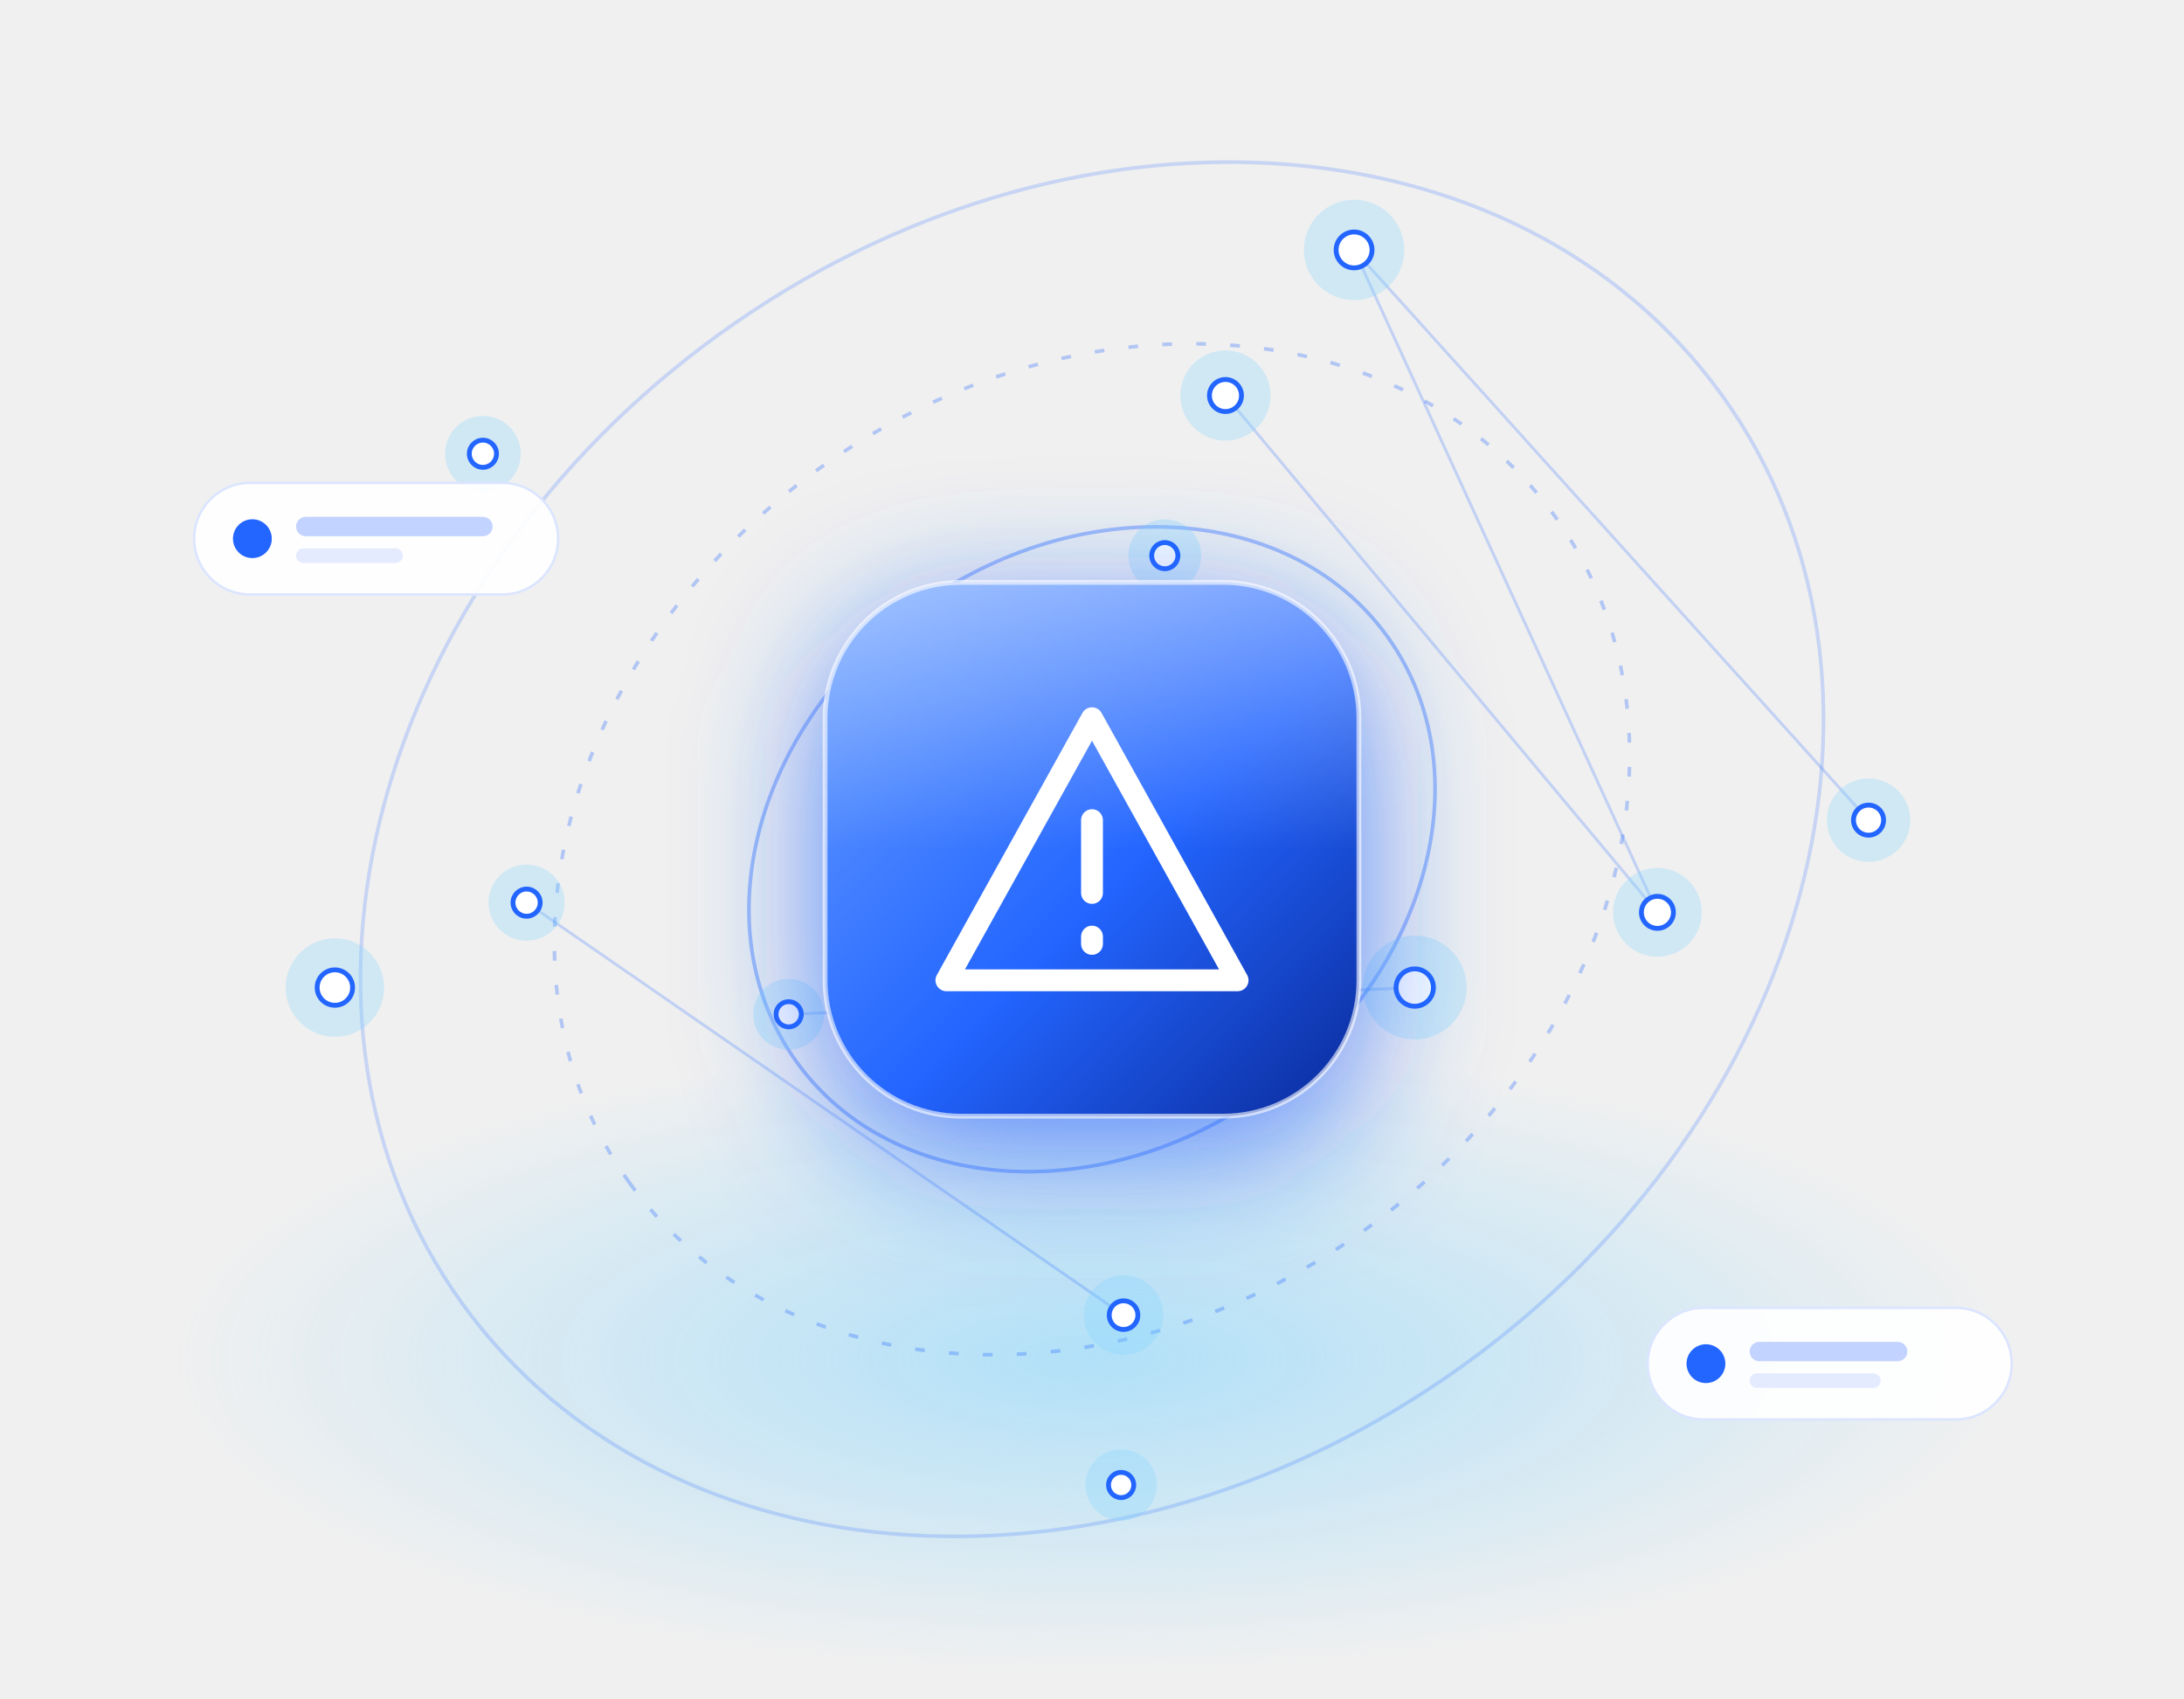
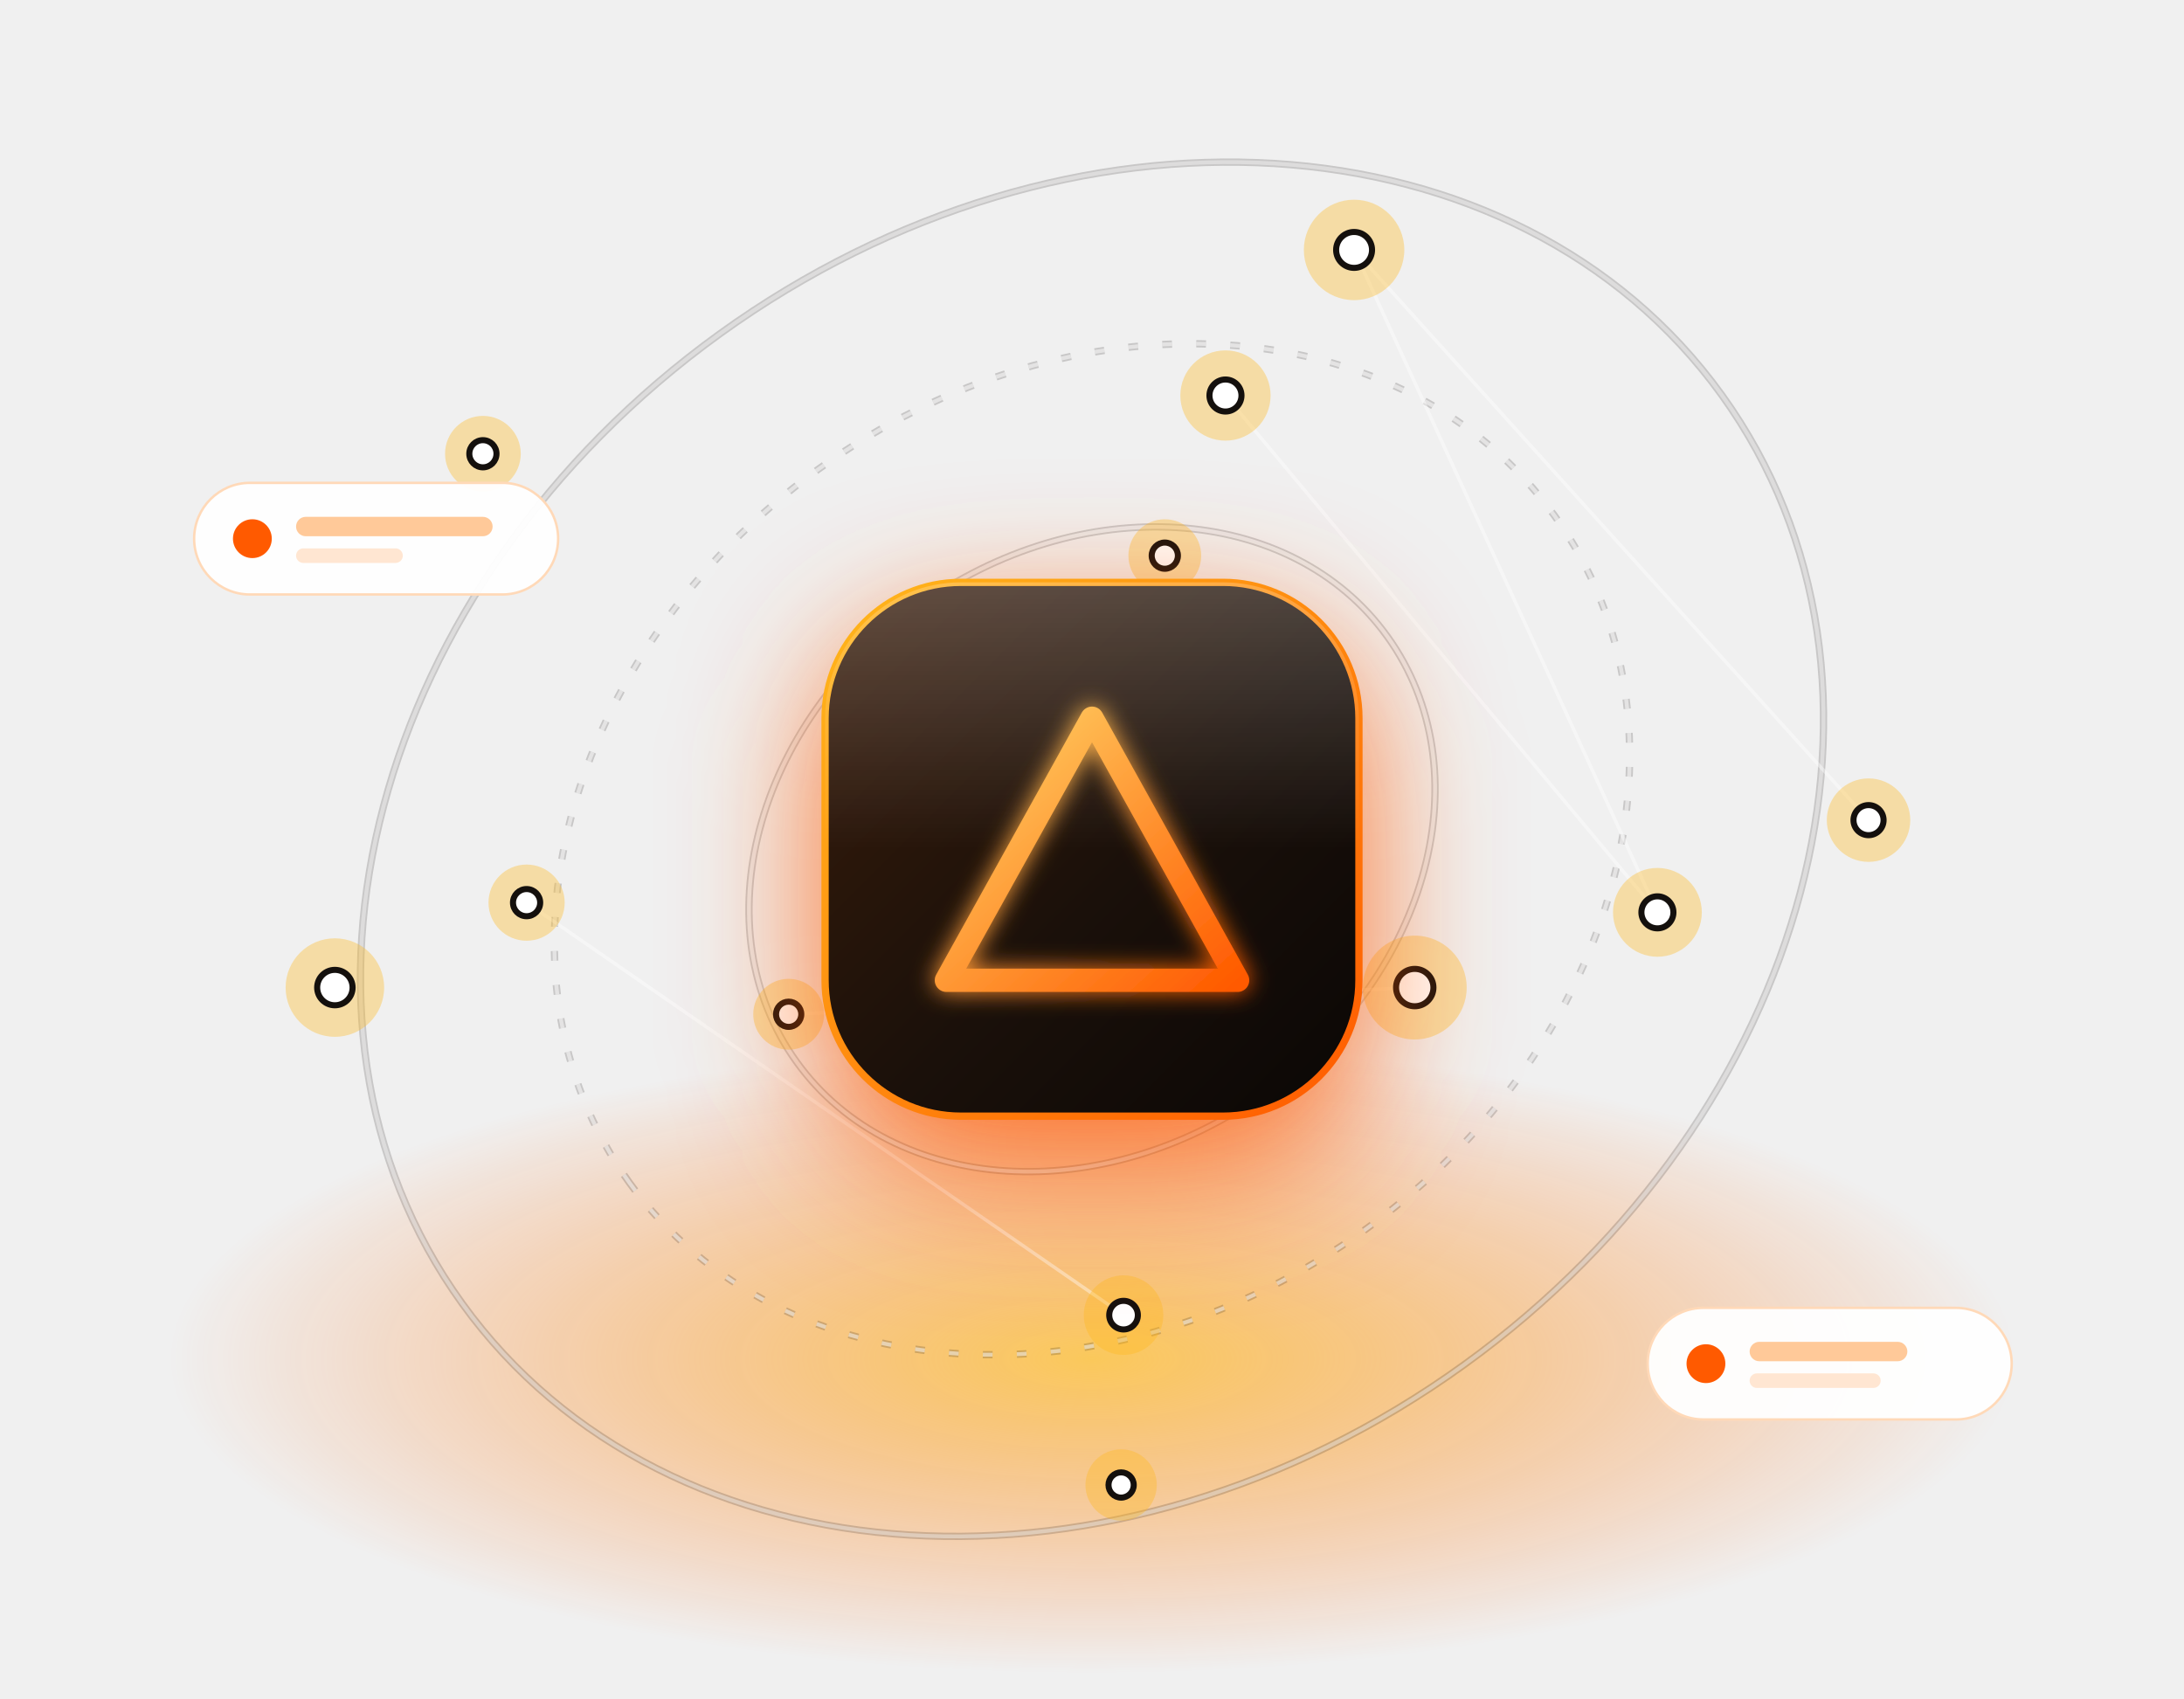
<svg xmlns="http://www.w3.org/2000/svg" viewBox="0 0 900 700" width="900" height="700" fill="none">
  <defs>
    <radialGradient id="glow" cx="50%" cy="50%" r="50%">
-       <stop offset="0%" stop-color="#7dd3ff" stop-opacity=".55" />
-       <stop offset="100%" stop-color="#7dd3ff" stop-opacity="0" />
+       <stop offset="0%" stop-color="#FFB81C" stop-opacity=".7" />
+       <stop offset="100%" stop-color="#FF5A00" stop-opacity="0" />
    </radialGradient>
    <linearGradient id="tile" x1="0" y1="0" x2="1" y2="1">
-       <stop offset="0%" stop-color="#6aa0ff" />
-       <stop offset="55%" stop-color="#2365ff" />
-       <stop offset="100%" stop-color="#0a2a9a" />
+       <stop offset="0%" stop-color="#3A1D0B" />
+       <stop offset="55%" stop-color="#1A100A" />
+       <stop offset="100%" stop-color="#0A0705" />
+     </linearGradient>
+     <linearGradient id="edge" x1="0" y1="0" x2="1" y2="1">
+       <stop offset="0%" stop-color="#FFB81C" />
+       <stop offset="100%" stop-color="#FF5A00" />
+     </linearGradient>
+     <linearGradient id="ico" x1="0" y1="0" x2="1" y2="1">
+       <stop offset="0%" stop-color="#FFD76A" />
+       <stop offset="100%" stop-color="#FF5A00" />
    </linearGradient>
    <linearGradient id="shine" x1="0" y1="0" x2="0" y2="1">
-       <stop offset="0%" stop-color="#fff" stop-opacity=".38" />
+       <stop offset="0%" stop-color="#fff" stop-opacity=".22" />
      <stop offset="100%" stop-color="#fff" stop-opacity="0" />
    </linearGradient>
    <filter id="blur" x="-50%" y="-50%" width="200%" height="200%">
-       <feGaussianBlur stdDeviation="28" />
+       <feGaussianBlur stdDeviation="30" />
    </filter>
-     <filter id="soft" x="-50%" y="-50%" width="200%" height="200%">
-       <feGaussianBlur stdDeviation="4" />
+     <filter id="iglow" x="-30%" y="-30%" width="160%" height="160%">
+       <feGaussianBlur stdDeviation="0.8" result="b" />
+       <feMerge>
+         <feMergeNode in="b" />
+         <feMergeNode in="SourceGraphic" />
+       </feMerge>
    </filter>
    <clipPath id="clip">
      <rect x="340" y="240" width="220" height="220" rx="56" />
    </clipPath>
  </defs>
  <ellipse cx="450" cy="560" rx="380" ry="130" fill="url(#glow)" />
  <g transform="rotate(144.2 450 350)">
-     <ellipse cx="450" cy="350" rx="150" ry="123" stroke="#2365ff" stroke-opacity=".38" stroke-width="1.5" />
-     <ellipse cx="450" cy="350" rx="235" ry="193" stroke="#2365ff" stroke-opacity=".3" stroke-width="1.5" stroke-dasharray="4 10" />
-     <ellipse cx="450" cy="350" rx="320" ry="262" stroke="#2365ff" stroke-opacity=".2" stroke-width="1.5" />
+     <ellipse cx="450" cy="350" rx="150" ry="123" stroke="#14100D" stroke-opacity=".18" stroke-width="3" />
+     <ellipse cx="450" cy="350" rx="150" ry="123" stroke="#fff" stroke-opacity="0.6" stroke-width="1.6" />
+     <ellipse cx="450" cy="350" rx="235" ry="193" stroke="#14100D" stroke-opacity=".18" stroke-width="3" stroke-dasharray="4 10" />
+     <ellipse cx="450" cy="350" rx="235" ry="193" stroke="#fff" stroke-opacity="0.5" stroke-width="1.6" stroke-dasharray="4 10" />
+     <ellipse cx="450" cy="350" rx="320" ry="262" stroke="#14100D" stroke-opacity=".18" stroke-width="3" />
+     <ellipse cx="450" cy="350" rx="320" ry="262" stroke="#fff" stroke-opacity="0.38" stroke-width="1.6" />
  </g>
-   <line x1="583" y1="407" x2="325" y2="418" stroke="#2365ff" stroke-opacity=".22" stroke-width="1.2" />
-   <line x1="463" y1="542" x2="217" y2="372" stroke="#2365ff" stroke-opacity=".22" stroke-width="1.2" />
-   <line x1="505" y1="163" x2="683" y2="376" stroke="#2365ff" stroke-opacity=".22" stroke-width="1.2" />
-   <line x1="683" y1="376" x2="558" y2="103" stroke="#2365ff" stroke-opacity=".22" stroke-width="1.2" />
-   <line x1="558" y1="103" x2="770" y2="338" stroke="#2365ff" stroke-opacity=".22" stroke-width="1.2" />
-   <circle cx="480" cy="229" r="15.0" fill="#7dd3ff" fill-opacity=".28" />
-   <circle cx="480" cy="229" r="5.4" fill="#fff" stroke="#2365ff" stroke-width="2" />
-   <circle cx="583" cy="407" r="21.4" fill="#7dd3ff" fill-opacity=".28" />
-   <circle cx="583" cy="407" r="7.7" fill="#fff" stroke="#2365ff" stroke-width="2" />
-   <circle cx="325" cy="418" r="14.6" fill="#7dd3ff" fill-opacity=".28" />
-   <circle cx="325" cy="418" r="5.2" fill="#fff" stroke="#2365ff" stroke-width="2" />
-   <circle cx="463" cy="542" r="16.4" fill="#7dd3ff" fill-opacity=".28" />
-   <circle cx="463" cy="542" r="5.9" fill="#fff" stroke="#2365ff" stroke-width="2" />
-   <circle cx="217" cy="372" r="15.7" fill="#7dd3ff" fill-opacity=".28" />
-   <circle cx="217" cy="372" r="5.6" fill="#fff" stroke="#2365ff" stroke-width="2" />
-   <circle cx="505" cy="163" r="18.6" fill="#7dd3ff" fill-opacity=".28" />
-   <circle cx="505" cy="163" r="6.6" fill="#fff" stroke="#2365ff" stroke-width="2" />
-   <circle cx="683" cy="376" r="18.3" fill="#7dd3ff" fill-opacity=".28" />
-   <circle cx="683" cy="376" r="6.6" fill="#fff" stroke="#2365ff" stroke-width="2" />
-   <circle cx="558" cy="103" r="20.7" fill="#7dd3ff" fill-opacity=".28" />
-   <circle cx="558" cy="103" r="7.4" fill="#fff" stroke="#2365ff" stroke-width="2" />
-   <circle cx="770" cy="338" r="17.2" fill="#7dd3ff" fill-opacity=".28" />
-   <circle cx="770" cy="338" r="6.2" fill="#fff" stroke="#2365ff" stroke-width="2" />
-   <circle cx="462" cy="612" r="14.7" fill="#7dd3ff" fill-opacity=".28" />
-   <circle cx="462" cy="612" r="5.2" fill="#fff" stroke="#2365ff" stroke-width="2" />
-   <circle cx="138" cy="407" r="20.3" fill="#7dd3ff" fill-opacity=".28" />
-   <circle cx="138" cy="407" r="7.3" fill="#fff" stroke="#2365ff" stroke-width="2" />
-   <circle cx="199" cy="187" r="15.6" fill="#7dd3ff" fill-opacity=".28" />
-   <circle cx="199" cy="187" r="5.6" fill="#fff" stroke="#2365ff" stroke-width="2" />
-   <rect x="340" y="254" width="220" height="220" rx="56" fill="#2365ff" fill-opacity=".75" filter="url(#blur)" />
-   <rect x="340" y="240" width="220" height="220" rx="56" fill="url(#tile)" stroke="#fff" stroke-opacity=".6" stroke-width="2" />
+   <line x1="583" y1="407" x2="325" y2="418" stroke="#fff" stroke-opacity=".42" stroke-width="1.4" />
+   <line x1="463" y1="542" x2="217" y2="372" stroke="#fff" stroke-opacity=".42" stroke-width="1.4" />
+   <line x1="505" y1="163" x2="683" y2="376" stroke="#fff" stroke-opacity=".42" stroke-width="1.4" />
+   <line x1="683" y1="376" x2="558" y2="103" stroke="#fff" stroke-opacity=".42" stroke-width="1.4" />
+   <line x1="558" y1="103" x2="770" y2="338" stroke="#fff" stroke-opacity=".42" stroke-width="1.4" />
+   <circle cx="480" cy="229" r="15.0" fill="#FFB81C" fill-opacity=".35" />
+   <circle cx="480" cy="229" r="5.4" fill="#fff" stroke="#14100D" stroke-width="2.5" />
+   <circle cx="583" cy="407" r="21.4" fill="#FFB81C" fill-opacity=".35" />
+   <circle cx="583" cy="407" r="7.7" fill="#fff" stroke="#14100D" stroke-width="2.5" />
+   <circle cx="325" cy="418" r="14.6" fill="#FFB81C" fill-opacity=".35" />
+   <circle cx="325" cy="418" r="5.2" fill="#fff" stroke="#14100D" stroke-width="2.5" />
+   <circle cx="463" cy="542" r="16.4" fill="#FFB81C" fill-opacity=".35" />
+   <circle cx="463" cy="542" r="5.9" fill="#fff" stroke="#14100D" stroke-width="2.5" />
+   <circle cx="217" cy="372" r="15.7" fill="#FFB81C" fill-opacity=".35" />
+   <circle cx="217" cy="372" r="5.6" fill="#fff" stroke="#14100D" stroke-width="2.5" />
+   <circle cx="505" cy="163" r="18.6" fill="#FFB81C" fill-opacity=".35" />
+   <circle cx="505" cy="163" r="6.6" fill="#fff" stroke="#14100D" stroke-width="2.5" />
+   <circle cx="683" cy="376" r="18.3" fill="#FFB81C" fill-opacity=".35" />
+   <circle cx="683" cy="376" r="6.6" fill="#fff" stroke="#14100D" stroke-width="2.5" />
+   <circle cx="558" cy="103" r="20.7" fill="#FFB81C" fill-opacity=".35" />
+   <circle cx="558" cy="103" r="7.4" fill="#fff" stroke="#14100D" stroke-width="2.5" />
+   <circle cx="770" cy="338" r="17.2" fill="#FFB81C" fill-opacity=".35" />
+   <circle cx="770" cy="338" r="6.2" fill="#fff" stroke="#14100D" stroke-width="2.5" />
+   <circle cx="462" cy="612" r="14.7" fill="#FFB81C" fill-opacity=".35" />
+   <circle cx="462" cy="612" r="5.2" fill="#fff" stroke="#14100D" stroke-width="2.5" />
+   <circle cx="138" cy="407" r="20.3" fill="#FFB81C" fill-opacity=".35" />
+   <circle cx="138" cy="407" r="7.3" fill="#fff" stroke="#14100D" stroke-width="2.5" />
+   <circle cx="199" cy="187" r="15.6" fill="#FFB81C" fill-opacity=".35" />
+   <circle cx="199" cy="187" r="5.6" fill="#fff" stroke="#14100D" stroke-width="2.5" />
+   <rect x="340" y="260" width="220" height="220" rx="56" fill="#FF5A00" fill-opacity=".85" filter="url(#blur)" />
+   <rect x="340" y="240" width="220" height="220" rx="56" fill="url(#tile)" stroke="url(#edge)" stroke-width="3" />
  <g clip-path="url(#clip)">
    <rect x="340" y="240" width="220" height="110" fill="url(#shine)" />
  </g>
-   <g transform="translate(378 278) scale(6)" stroke="#fff" stroke-width="1.5" stroke-linecap="round" stroke-linejoin="round">
+   <g transform="translate(378 278) scale(6)" stroke="url(#ico)" stroke-width="1.6" stroke-linecap="round" stroke-linejoin="round" filter="url(#iglow)">
    <path d="M12 3l10 18H2z" />
    <path d="M12 10v5M12 18v.5" />
  </g>
  <g transform="translate(80 199)">
-     <rect width="150" height="46" rx="23" fill="#fff" fill-opacity=".92" stroke="#dbe5ff" />
-     <circle cx="24" cy="23" r="8" fill="#2365ff" />
-     <rect x="42" y="14" width="81" height="8" rx="4" fill="#c3d3ff" />
-     <rect x="42" y="27" width="44" height="6" rx="3" fill="#e4ebff" />
+     <rect width="150" height="46" rx="23" fill="#fff" fill-opacity=".95" stroke="#FFD9B8" />
+     <circle cx="24" cy="23" r="8" fill="#FF5A00" />
+     <rect x="42" y="14" width="81" height="8" rx="4" fill="#FFC999" />
+     <rect x="42" y="27" width="44" height="6" rx="3" fill="#FFE6D2" />
  </g>
  <g transform="translate(679 539)">
-     <rect width="150" height="46" rx="23" fill="#fff" fill-opacity=".92" stroke="#dbe5ff" />
-     <circle cx="24" cy="23" r="8" fill="#2365ff" />
-     <rect x="42" y="14" width="65" height="8" rx="4" fill="#c3d3ff" />
-     <rect x="42" y="27" width="54" height="6" rx="3" fill="#e4ebff" />
+     <rect width="150" height="46" rx="23" fill="#fff" fill-opacity=".95" stroke="#FFD9B8" />
+     <circle cx="24" cy="23" r="8" fill="#FF5A00" />
+     <rect x="42" y="14" width="65" height="8" rx="4" fill="#FFC999" />
+     <rect x="42" y="27" width="54" height="6" rx="3" fill="#FFE6D2" />
  </g>
</svg>
